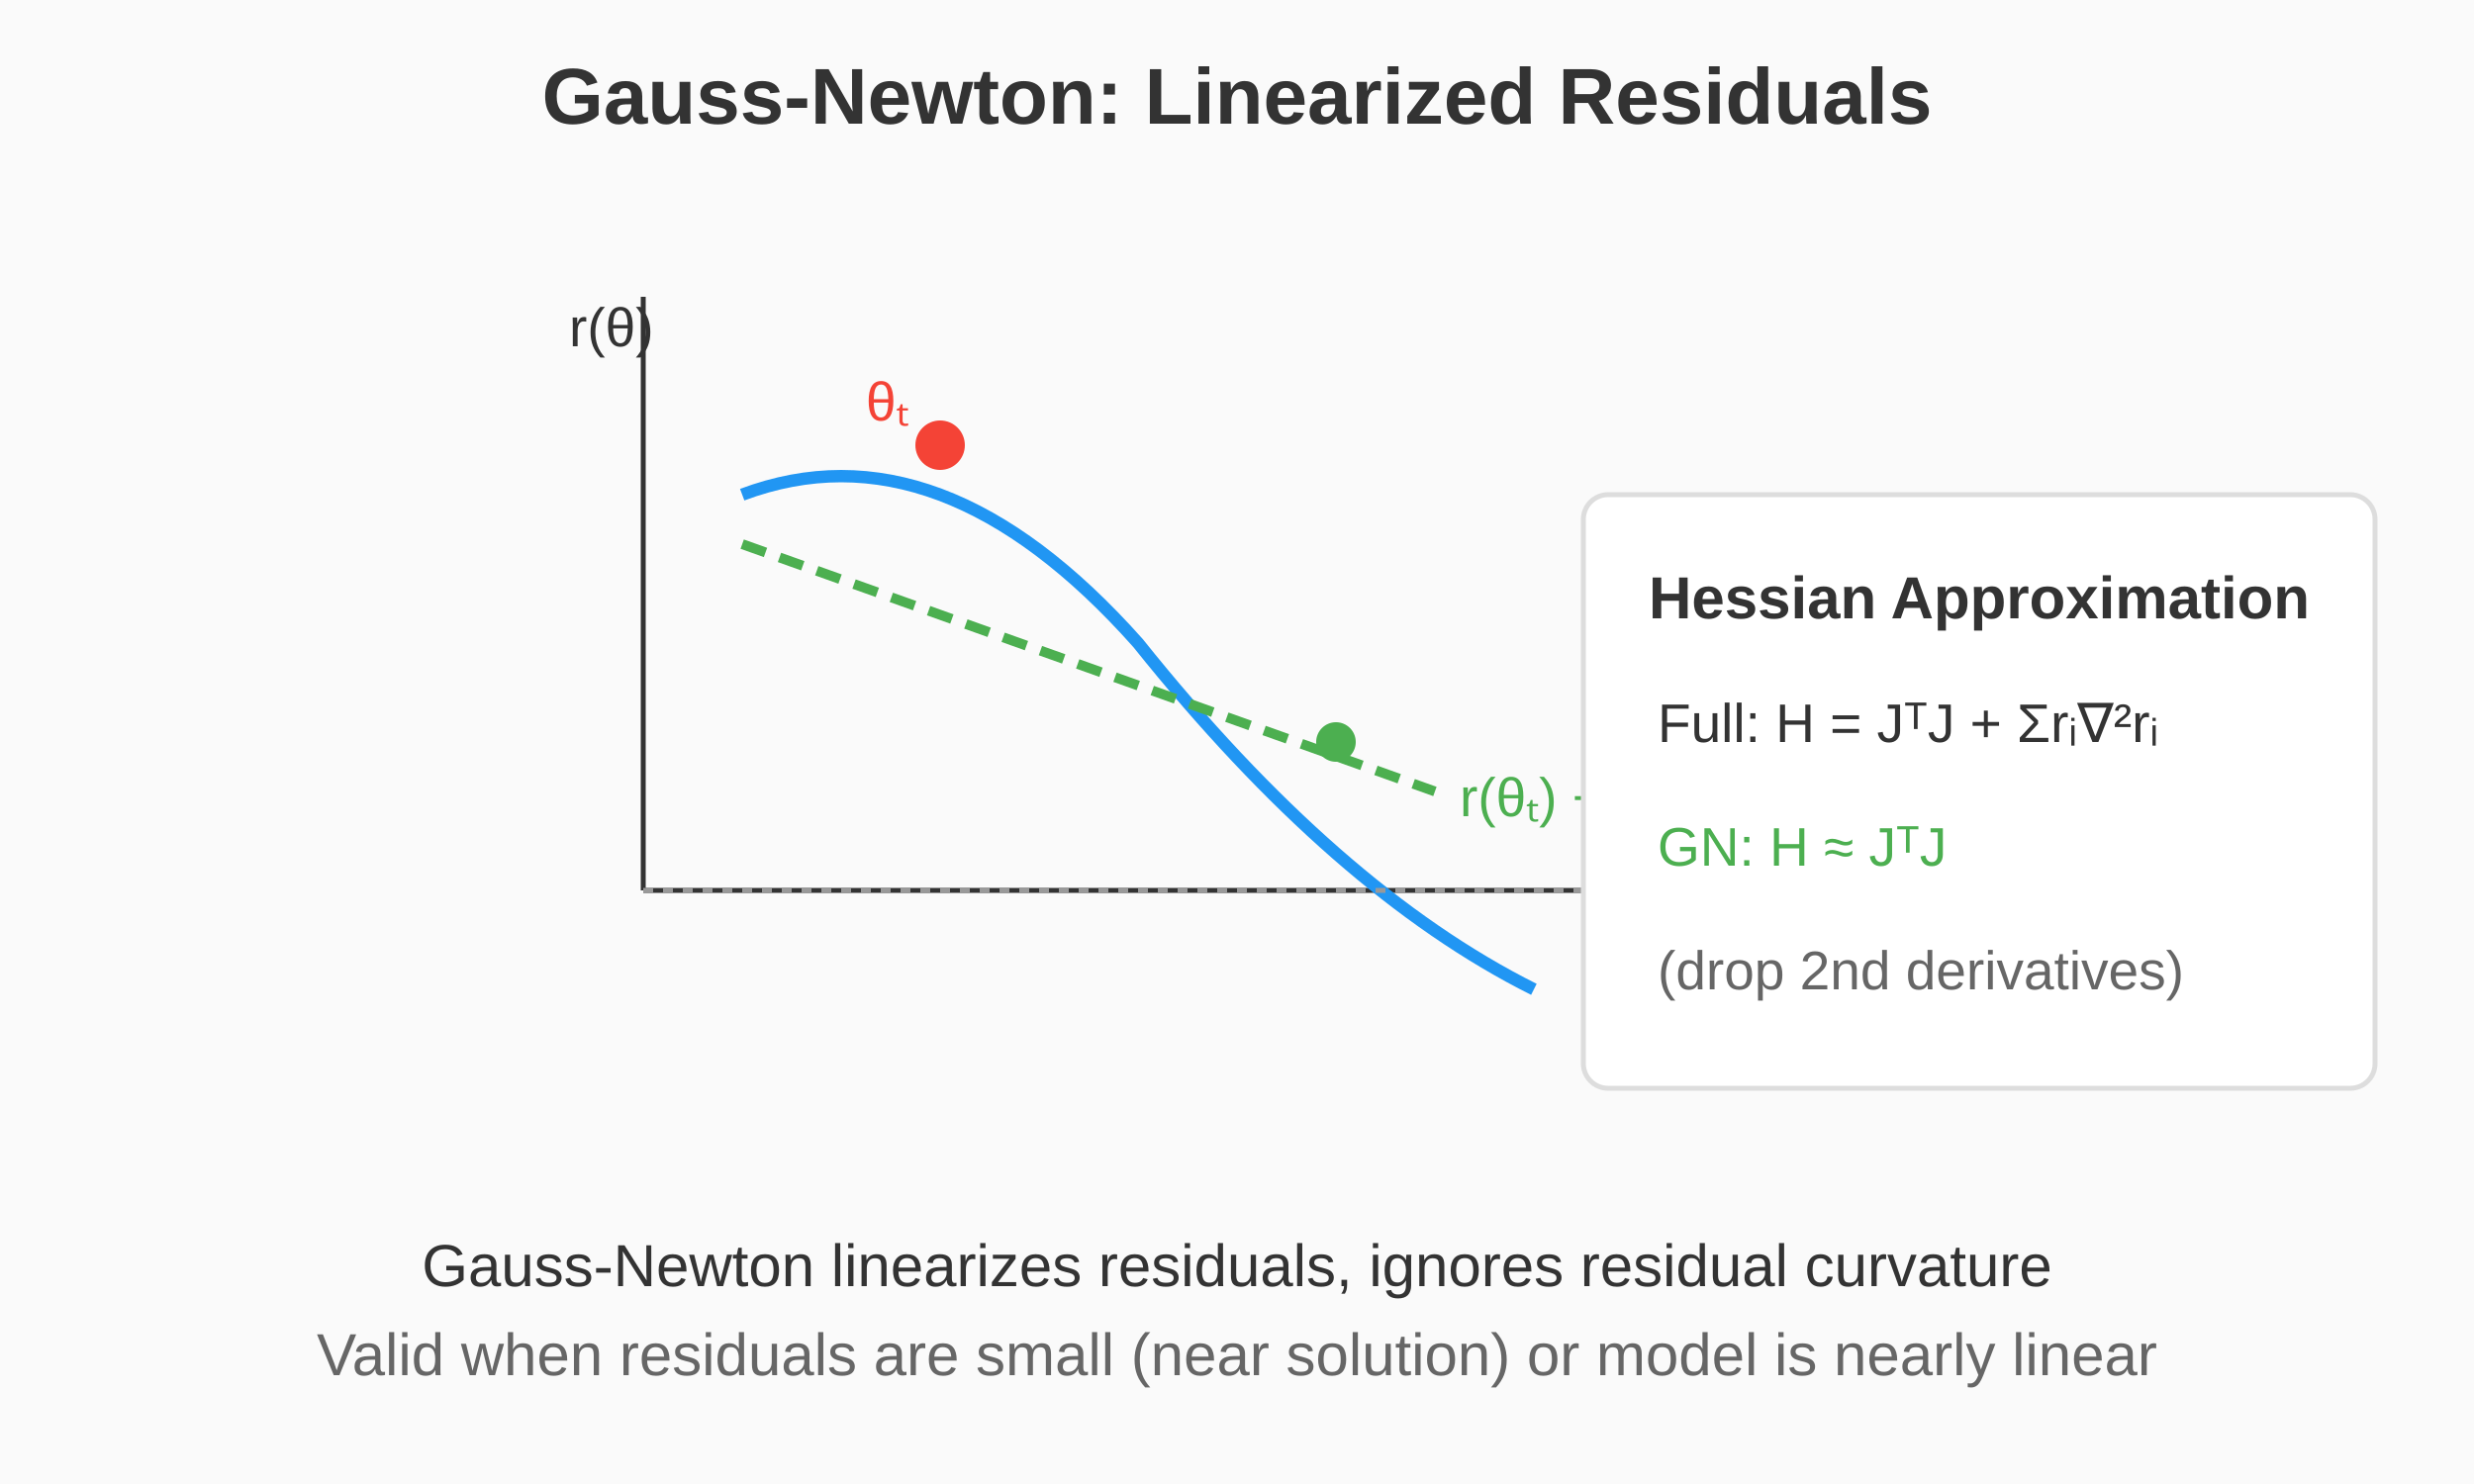
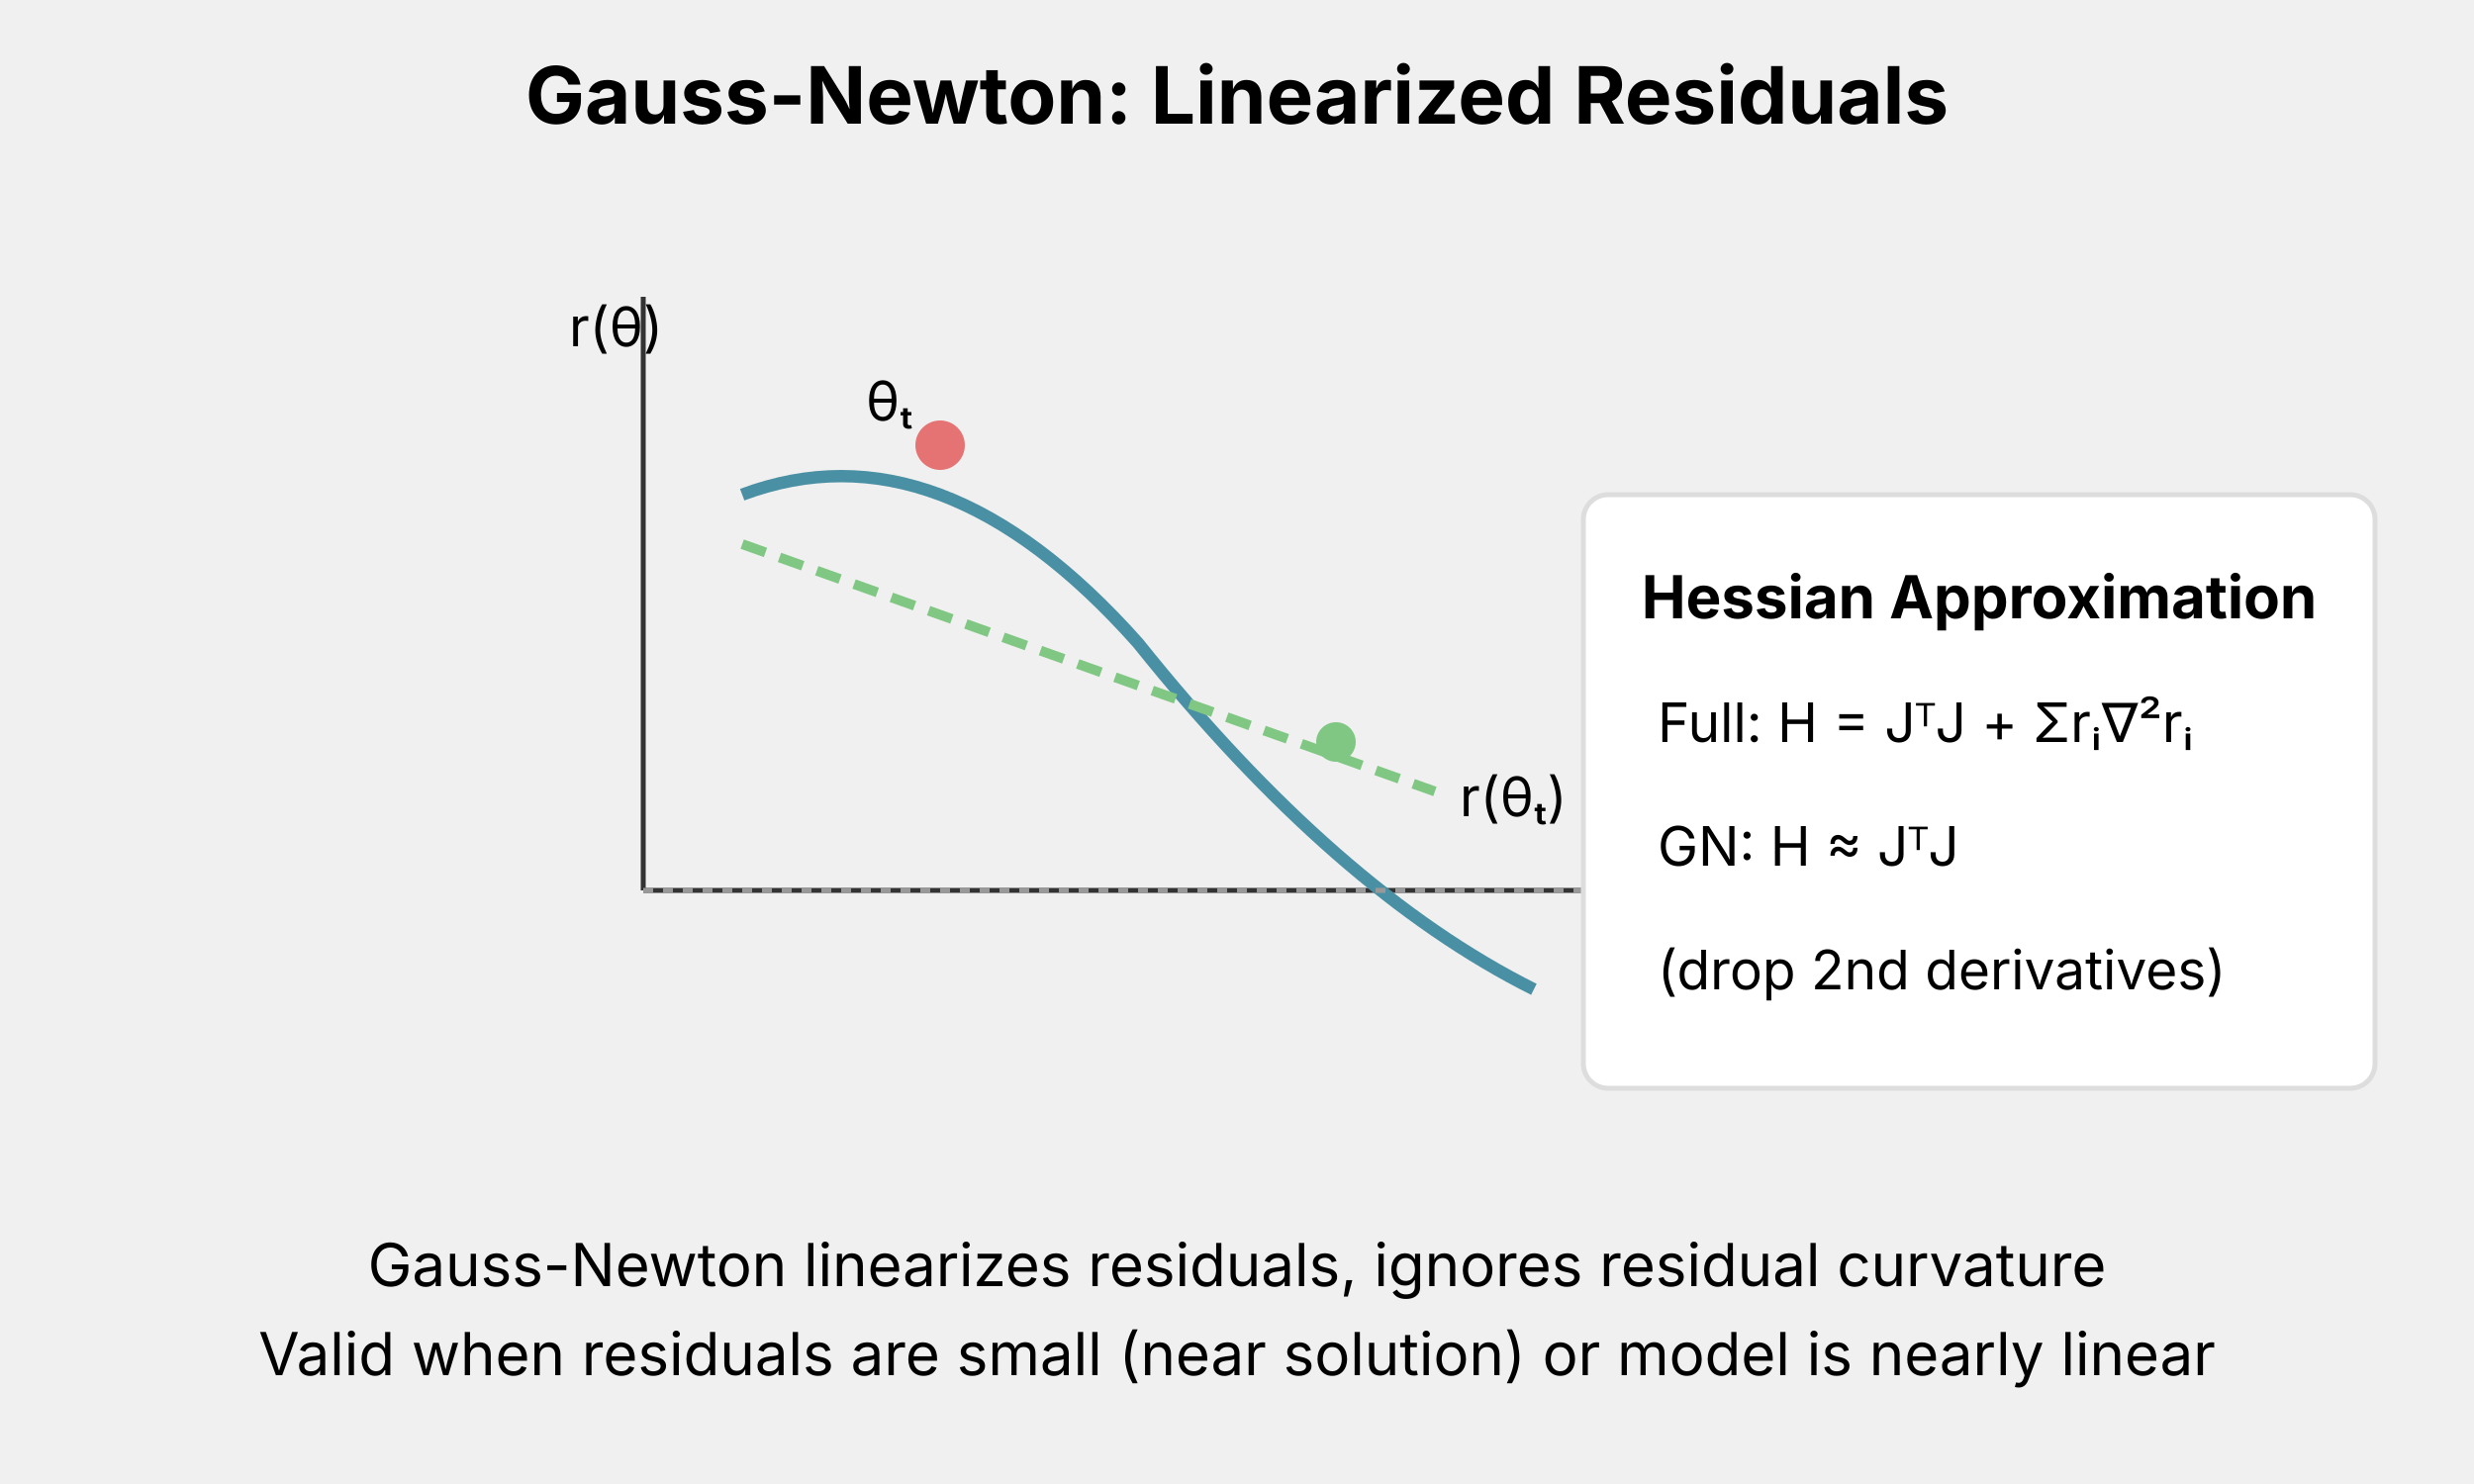
<svg xmlns="http://www.w3.org/2000/svg" viewBox="0 0 500 300">
-   <rect width="500" height="300" fill="#fafafa" />
-   <text x="250" y="25" text-anchor="middle" font-family="Arial, sans-serif" font-size="16" font-weight="bold" fill="#333">Gauss-Newton: Linearized Residuals</text>
+   <style>
+     /* Light mode (default) */
+     text { fill: #000000; }
+     .label-text { fill: #666666; }
+ 
+     /* Dark mode */
+     @media (prefers-color-scheme: dark) {
+       text { fill: #ffffff; }
+       .label-text { fill: #cccccc; }
+ 
+       text[fill="#000"], text[fill="#000000"], text[fill="#333"], text[fill="#666"] {
+         fill: #ffffff;
+       }
+       text[fill="#fff"], text[fill="#ffffff"], text[fill="white"] {
+         fill: #ffffff;
+       }
+       text[fill="#E57373"] { fill: #ef5350; }
+       text[fill="#81C784"] { fill: #66bb6a; }
+       text[fill="#FFB74D"] { fill: #ffa726; }
+       text[fill="#4A90A4"] { fill: #4fc3f7; }
+     }
+   </style>
+   <text x="250" y="25" text-anchor="middle" font-family="system-ui, -apple-system, sans-serif" font-size="16" font-weight="bold" fill="#333">Gauss-Newton: Linearized Residuals</text>
  <g transform="translate(130, 180)">
    <line x1="0" y1="0" x2="220" y2="0" stroke="#333" stroke-width="1" />
    <line x1="0" y1="0" x2="0" y2="-120" stroke="#333" stroke-width="1" />
-     <text x="230" y="5" font-family="Arial, sans-serif" font-size="11" fill="#333">θ</text>
-     <text x="-15" y="-110" font-family="Arial, sans-serif" font-size="11" fill="#333">r(θ)</text>
-     <path d="M 20 -80 Q 60 -95, 100 -50 Q 140 0, 180 20" fill="none" stroke="#2196F3" stroke-width="2.5" />
-     <text x="190" y="15" font-family="Arial, sans-serif" font-size="11" fill="#2196F3">r(θ)</text>
-     <circle cx="60" cy="-90" r="5" fill="#f44336" />
-     <text x="45" y="-95" font-family="Arial, sans-serif" font-size="11" fill="#f44336">θₜ</text>
-     <line x1="20" y1="-70" x2="160" y2="-20" stroke="#4CAF50" stroke-width="2" stroke-dasharray="5,3" />
-     <text x="165" y="-15" font-family="Arial, sans-serif" font-size="11" fill="#4CAF50">r(θₜ) + J(θ-θₜ)</text>
-     <circle cx="140" cy="-30" r="4" fill="#4CAF50" />
+     <text x="230" y="5" font-family="system-ui, -apple-system, sans-serif" font-size="11" fill="#333">θ</text>
+     <text x="-15" y="-110" font-family="system-ui, -apple-system, sans-serif" font-size="11" fill="#333">r(θ)</text>
+     <path d="M 20 -80 Q 60 -95, 100 -50 Q 140 0, 180 20" fill="none" stroke="#4A90A4" stroke-width="2.5" />
+     <text x="190" y="15" font-family="system-ui, -apple-system, sans-serif" font-size="11" fill="#4A90A4">r(θ)</text>
+     <circle cx="60" cy="-90" r="5" fill="#E57373" />
+     <text x="45" y="-95" font-family="system-ui, -apple-system, sans-serif" font-size="11" fill="#E57373">θₜ</text>
+     <line x1="20" y1="-70" x2="160" y2="-20" stroke="#81C784" stroke-width="2" stroke-dasharray="5,3" />
+     <text x="165" y="-15" font-family="system-ui, -apple-system, sans-serif" font-size="11" fill="#81C784">r(θₜ) + J(θ-θₜ)</text>
+     <circle cx="140" cy="-30" r="4" fill="#81C784" />
    <line x1="0" y1="0" x2="220" y2="0" stroke="#999" stroke-width="1" stroke-dasharray="2,2" />
  </g>
  <g transform="translate(320, 100)">
    <rect x="0" y="0" width="160" height="120" fill="white" stroke="#ddd" rx="5" />
-     <text x="80" y="25" text-anchor="middle" font-family="Arial, sans-serif" font-size="12" font-weight="bold" fill="#333">Hessian Approximation</text>
-     <text x="15" y="50" font-family="Arial, sans-serif" font-size="11" fill="#333">Full: H = JᵀJ + Σrᵢ∇²rᵢ</text>
-     <text x="15" y="75" font-family="Arial, sans-serif" font-size="11" fill="#4CAF50">GN: H ≈ JᵀJ</text>
-     <text x="15" y="100" font-family="Arial, sans-serif" font-size="11" fill="#666">(drop 2nd derivatives)</text>
+     <text x="80" y="25" text-anchor="middle" font-family="system-ui, -apple-system, sans-serif" font-size="12" font-weight="bold" fill="#333">Hessian Approximation</text>
+     <text x="15" y="50" font-family="system-ui, -apple-system, sans-serif" font-size="11" fill="#333">Full: H = JᵀJ + Σrᵢ∇²rᵢ</text>
+     <text x="15" y="75" font-family="system-ui, -apple-system, sans-serif" font-size="11" fill="#81C784">GN: H ≈ JᵀJ</text>
+     <text x="15" y="100" font-family="system-ui, -apple-system, sans-serif" font-size="11" fill="#666">(drop 2nd derivatives)</text>
  </g>
-   <text x="250" y="260" text-anchor="middle" font-family="Arial, sans-serif" font-size="12" fill="#333">Gauss-Newton linearizes residuals, ignores residual curvature</text>
-   <text x="250" y="278" text-anchor="middle" font-family="Arial, sans-serif" font-size="12" fill="#666">Valid when residuals are small (near solution) or model is nearly linear</text>
+   <text x="250" y="260" text-anchor="middle" font-family="system-ui, -apple-system, sans-serif" font-size="12" fill="#333">Gauss-Newton linearizes residuals, ignores residual curvature</text>
+   <text x="250" y="278" text-anchor="middle" font-family="system-ui, -apple-system, sans-serif" font-size="12" fill="#666">Valid when residuals are small (near solution) or model is nearly linear</text>
</svg>
